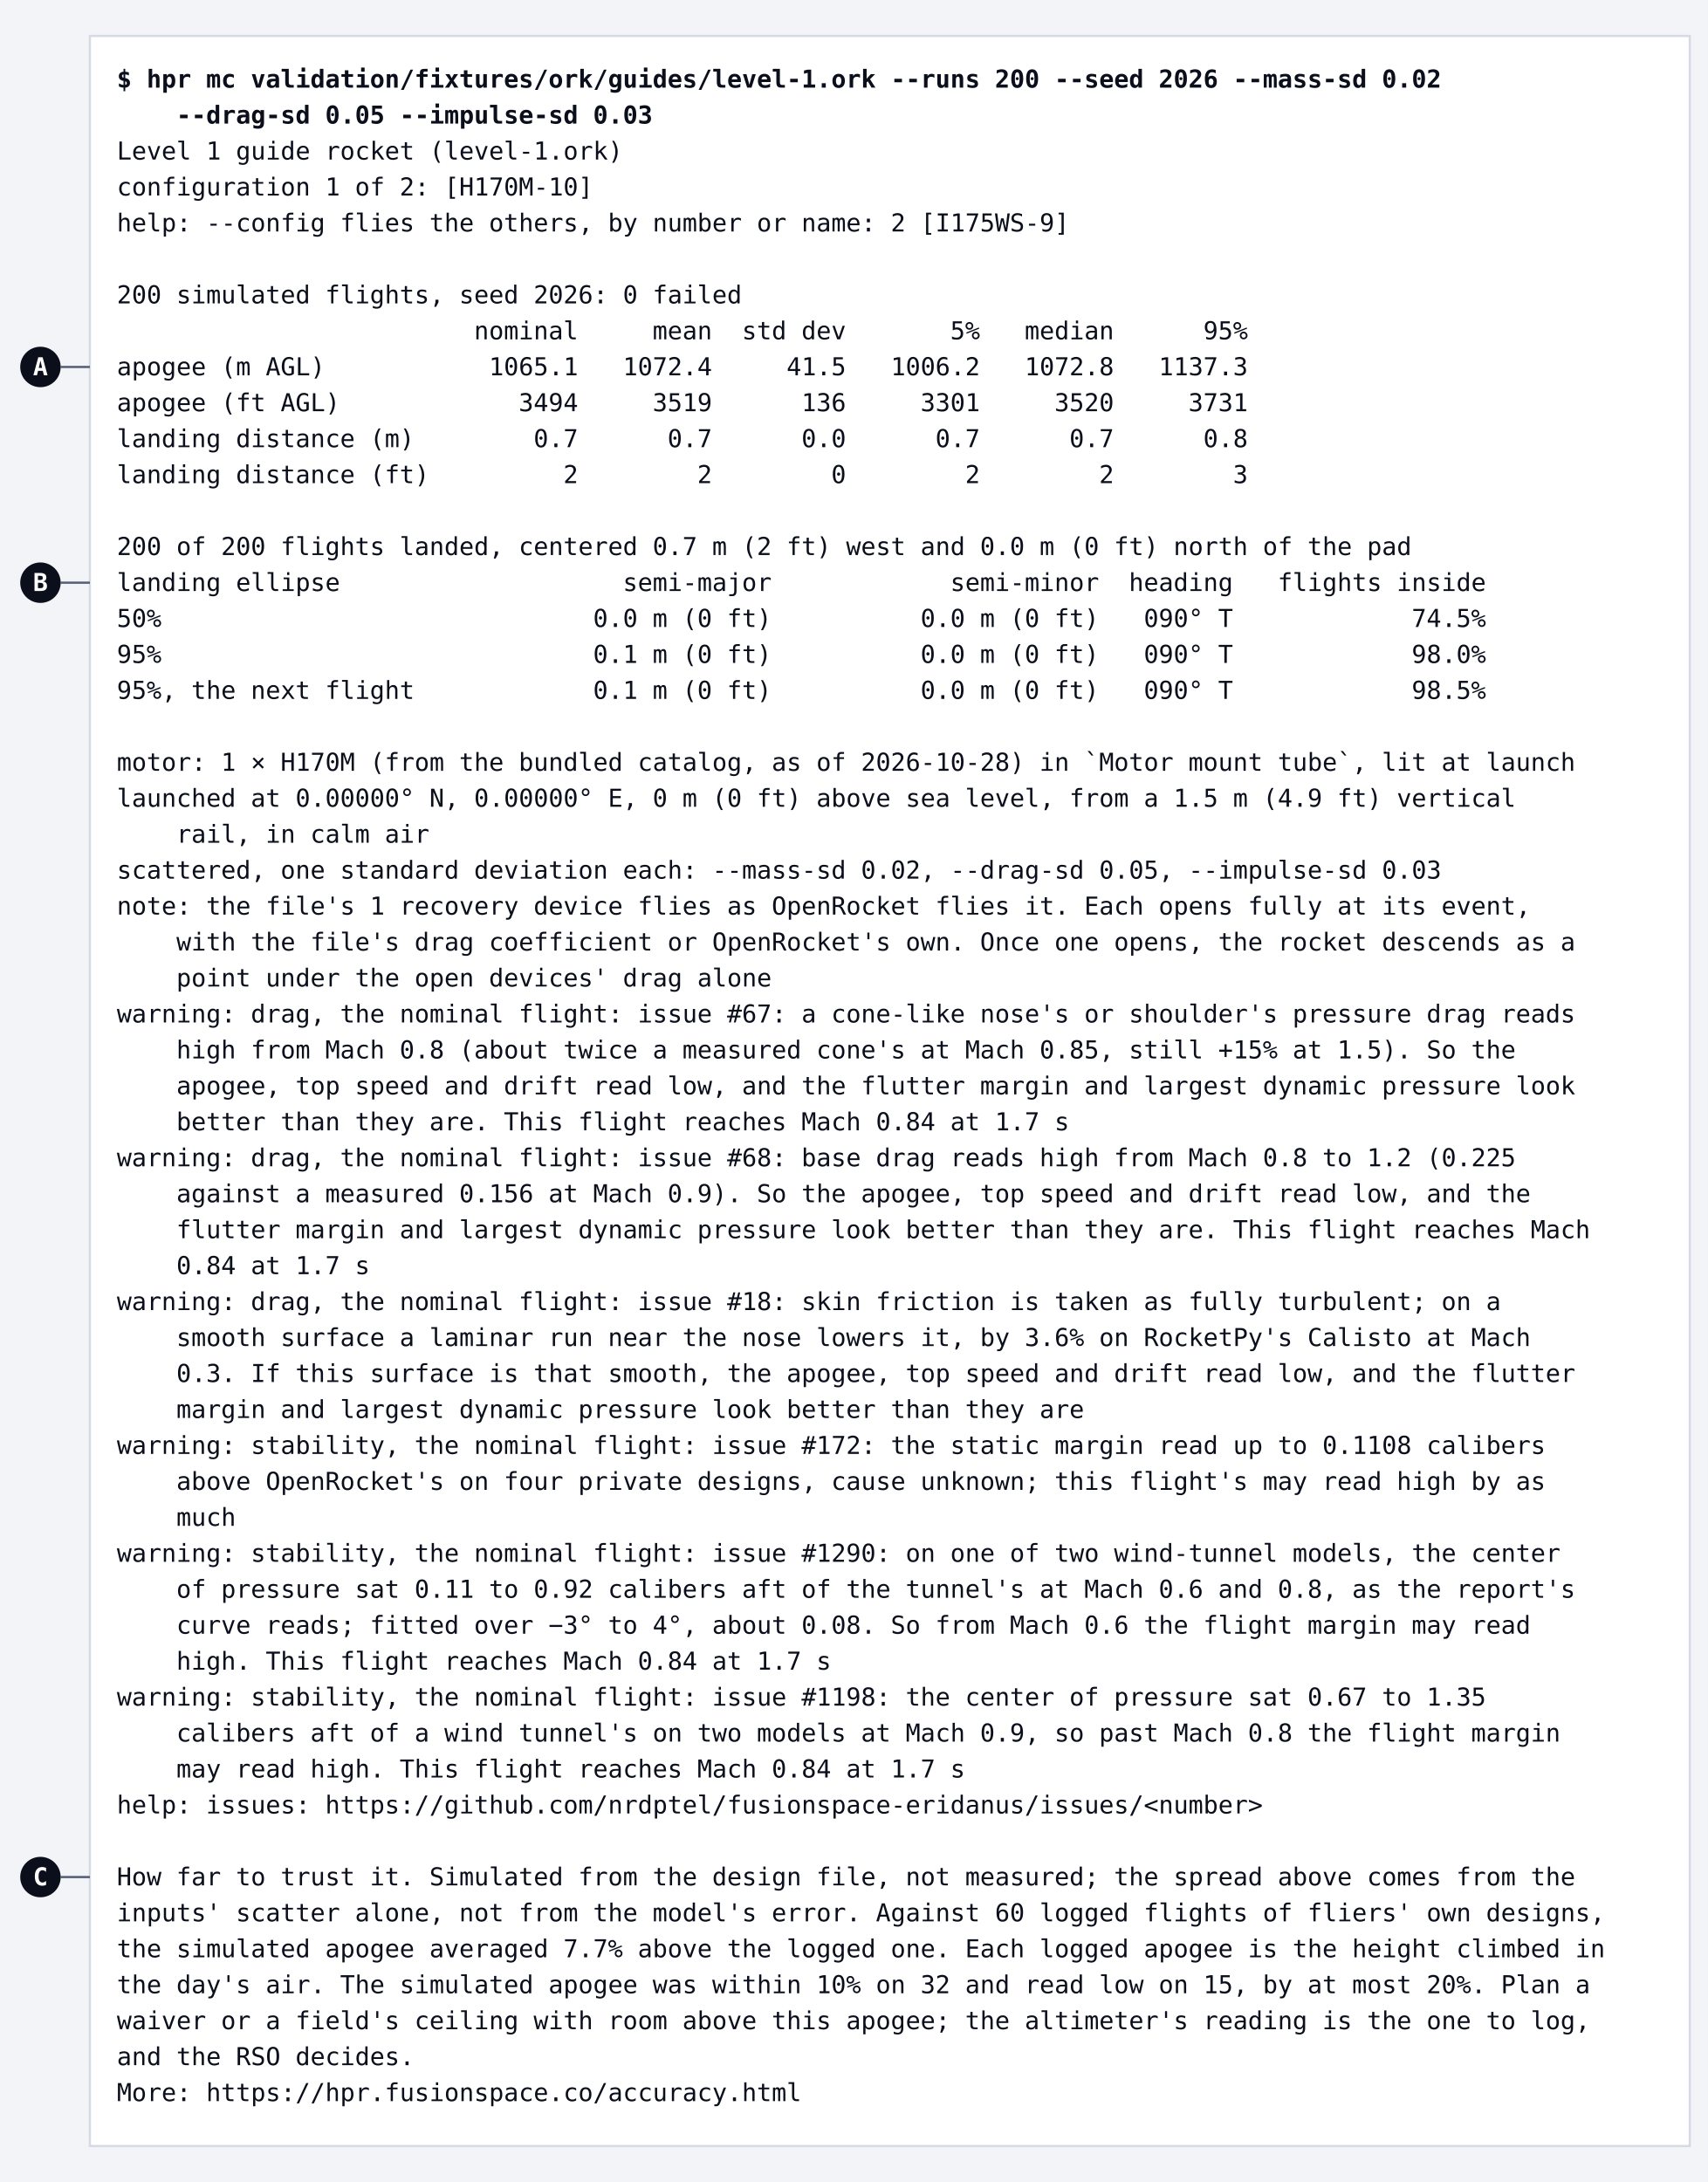
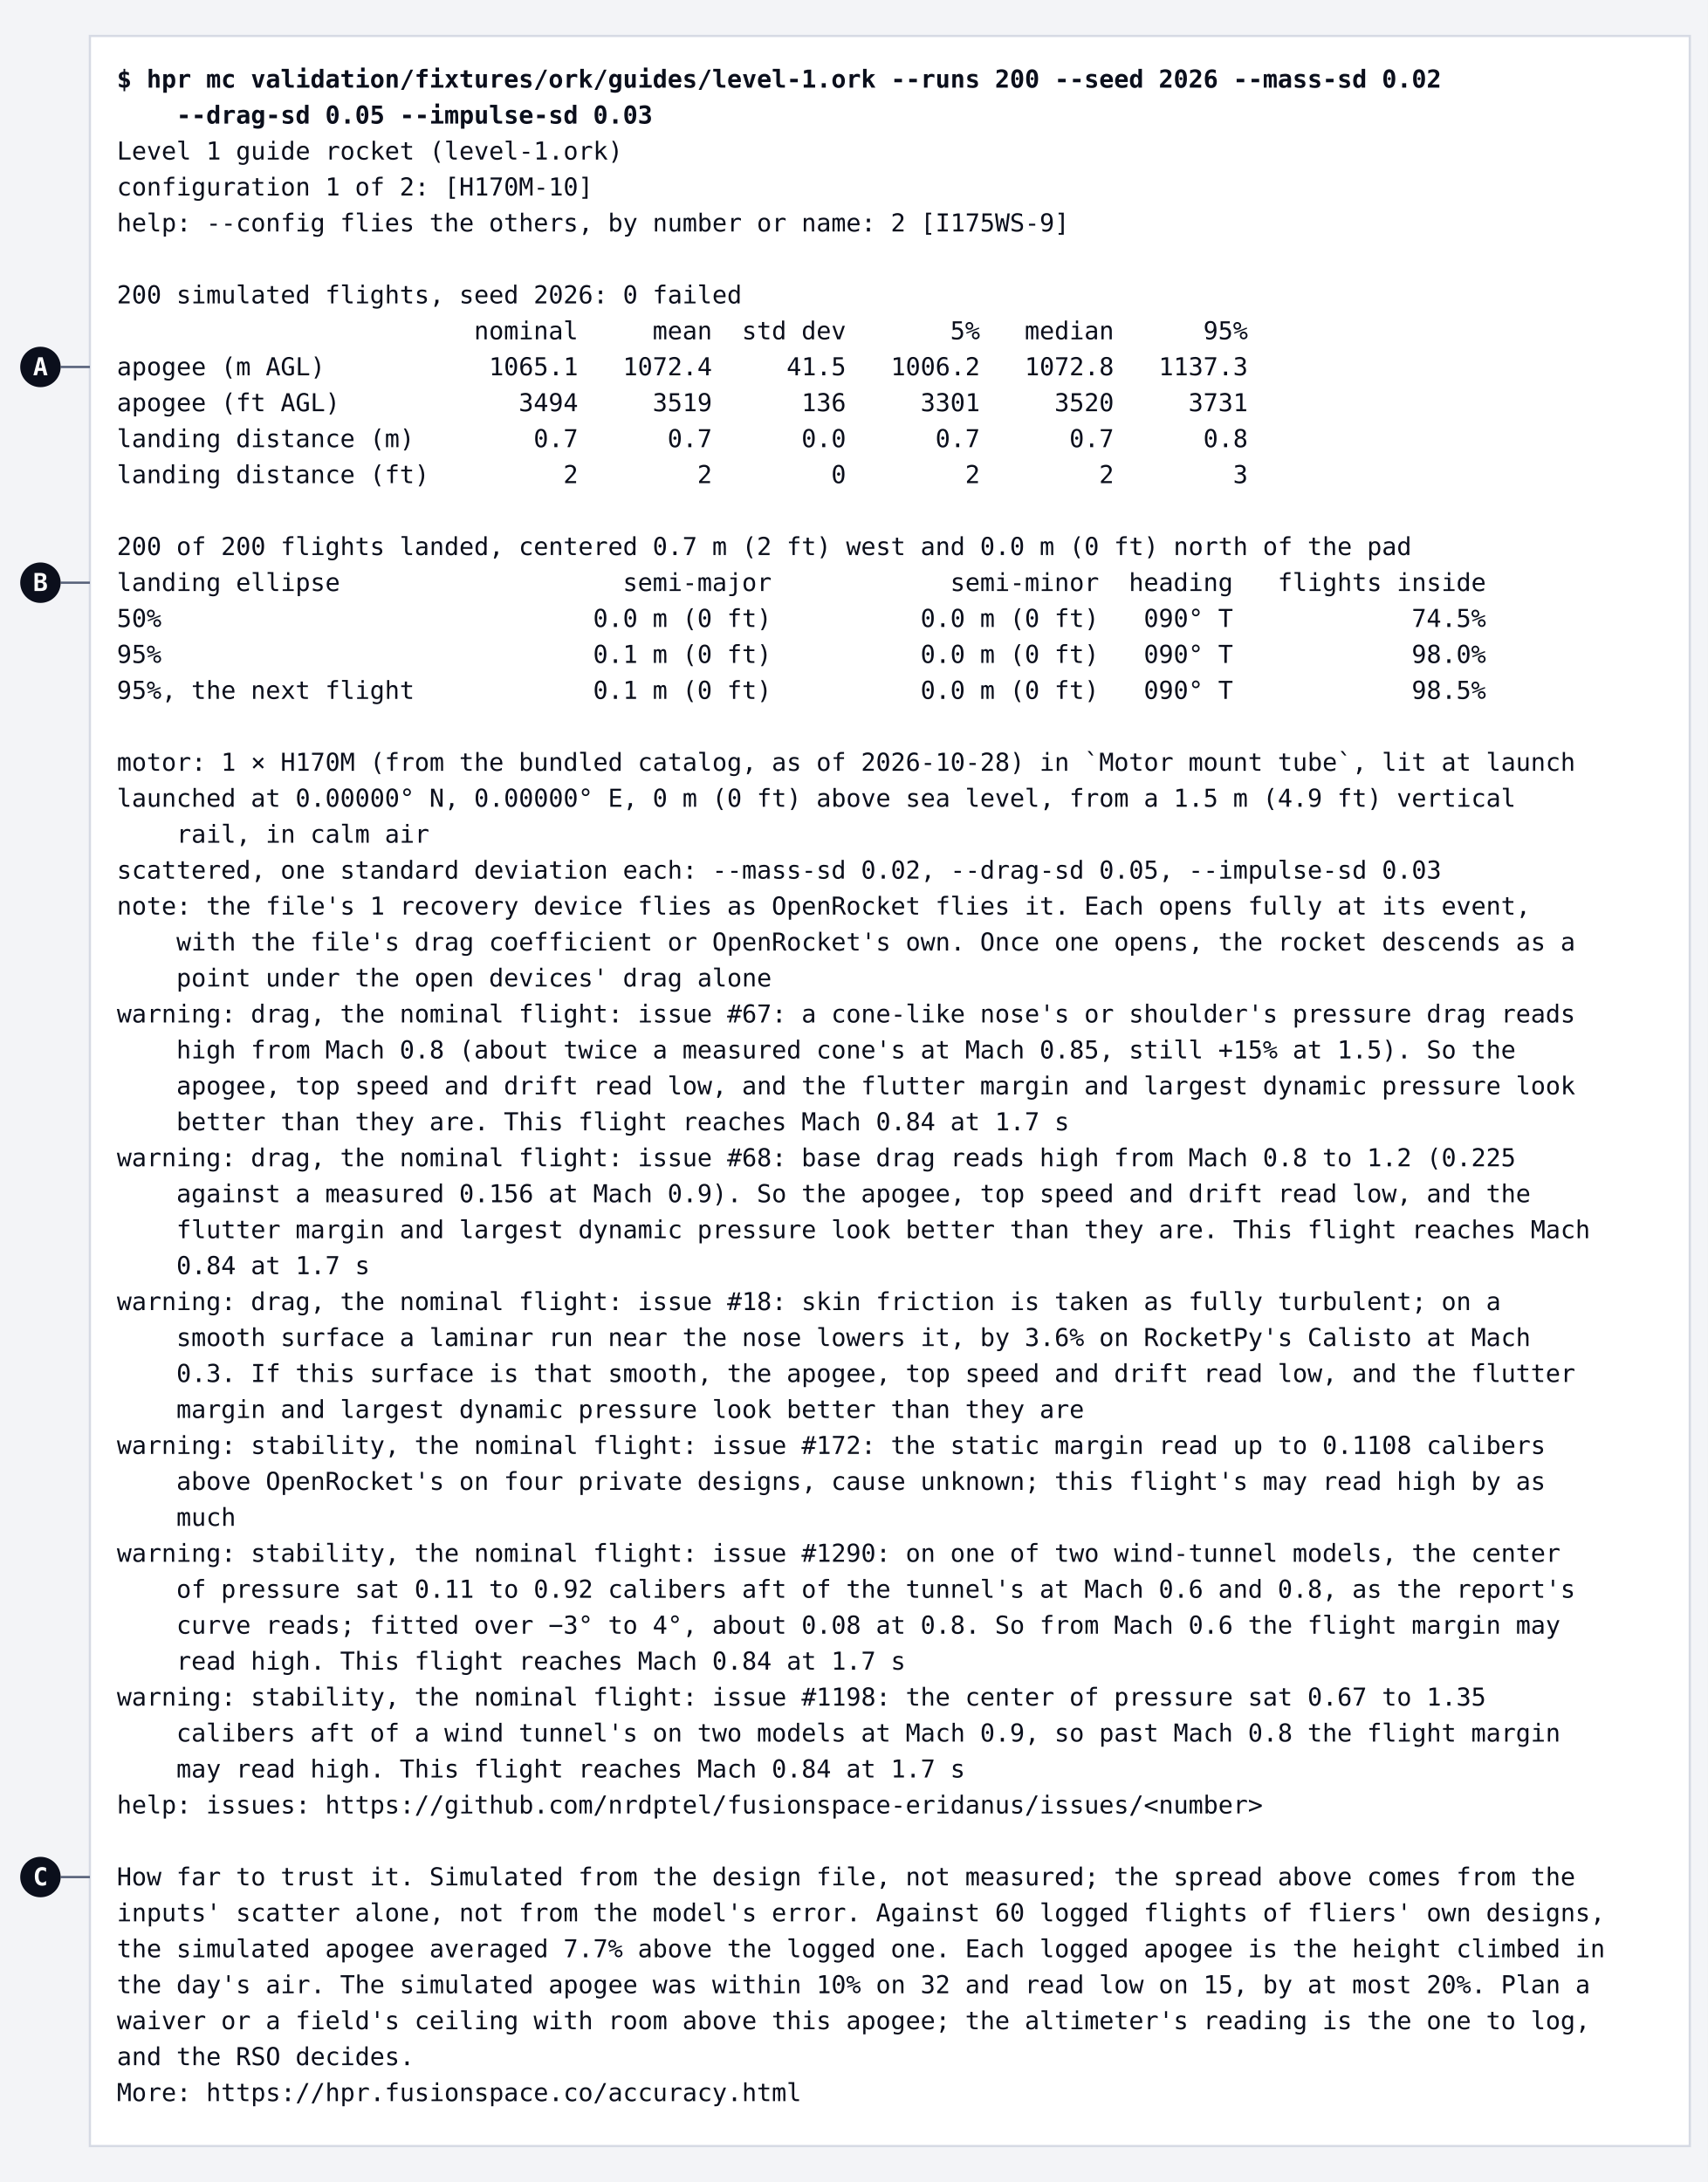
<svg xmlns="http://www.w3.org/2000/svg" width="760" height="971" viewBox="0 0 760 971" font-family="'Cascadia Mono', ui-monospace, Menlo, Consolas, monospace" font-size="11" role="img" aria-labelledby="title" aria-describedby="desc">
  <rect width="760" height="971" fill="#F3F4F7" />
  <rect x="40" y="16" width="712" height="939" fill="#FFFFFF" stroke="#D6DAE4" stroke-width="1" />
  <text x="52" y="39" xml:space="preserve" font-weight="600" fill="#0B0F1C">$ hpr mc validation/fixtures/ork/guides/level-1.ork --runs 200 --seed 2026 --mass-sd 0.02</text>
  <text x="52" y="55" xml:space="preserve" font-weight="600" fill="#0B0F1C">    --drag-sd 0.05 --impulse-sd 0.03</text>
  <text x="52" y="71" xml:space="preserve" fill="#0B0F1C">Level 1 guide rocket (level-1.ork)</text>
  <text x="52" y="87" xml:space="preserve" fill="#0B0F1C">configuration 1 of 2: [H170M-10]</text>
  <text x="52" y="103" xml:space="preserve" fill="#0B0F1C">help: --config flies the others, by number or name: 2 [I175WS-9]</text>
  <text x="52" y="135" xml:space="preserve" fill="#0B0F1C">200 simulated flights, seed 2026: 0 failed</text>
  <text x="52" y="151" xml:space="preserve" fill="#0B0F1C">                        nominal     mean  std dev       5%   median      95%</text>
  <text x="52" y="167" xml:space="preserve" fill="#0B0F1C">apogee (m AGL)           1065.1   1072.4     41.5   1006.2   1072.8   1137.3</text>
  <text x="52" y="183" xml:space="preserve" fill="#0B0F1C">apogee (ft AGL)            3494     3519      136     3301     3520     3731</text>
  <text x="52" y="199" xml:space="preserve" fill="#0B0F1C">landing distance (m)        0.7      0.7      0.0      0.7      0.7      0.8</text>
  <text x="52" y="215" xml:space="preserve" fill="#0B0F1C">landing distance (ft)         2        2        0        2        2        3</text>
  <text x="52" y="247" xml:space="preserve" fill="#0B0F1C">200 of 200 flights landed, centered 0.7 m (2 ft) west and 0.0 m (0 ft) north of the pad</text>
  <text x="52" y="263" xml:space="preserve" fill="#0B0F1C">landing ellipse                   semi-major            semi-minor  heading   flights inside</text>
  <text x="52" y="279" xml:space="preserve" fill="#0B0F1C">50%                             0.0 m (0 ft)          0.0 m (0 ft)   090° T            74.5%</text>
  <text x="52" y="295" xml:space="preserve" fill="#0B0F1C">95%                             0.1 m (0 ft)          0.0 m (0 ft)   090° T            98.0%</text>
  <text x="52" y="311" xml:space="preserve" fill="#0B0F1C">95%, the next flight            0.1 m (0 ft)          0.0 m (0 ft)   090° T            98.5%</text>
  <text x="52" y="343" xml:space="preserve" fill="#0B0F1C">motor: 1 × H170M (from the bundled catalog, as of 2026-10-28) in `Motor mount tube`, lit at launch</text>
  <text x="52" y="359" xml:space="preserve" fill="#0B0F1C">launched at 0.00000° N, 0.00000° E, 0 m (0 ft) above sea level, from a 1.5 m (4.9 ft) vertical</text>
  <text x="52" y="375" xml:space="preserve" fill="#0B0F1C">    rail, in calm air</text>
  <text x="52" y="391" xml:space="preserve" fill="#0B0F1C">scattered, one standard deviation each: --mass-sd 0.02, --drag-sd 0.05, --impulse-sd 0.03</text>
  <text x="52" y="407" xml:space="preserve" fill="#0B0F1C">note: the file's 1 recovery device flies as OpenRocket flies it. Each opens fully at its event,</text>
  <text x="52" y="423" xml:space="preserve" fill="#0B0F1C">    with the file's drag coefficient or OpenRocket's own. Once one opens, the rocket descends as a</text>
  <text x="52" y="439" xml:space="preserve" fill="#0B0F1C">    point under the open devices' drag alone</text>
  <text x="52" y="455" xml:space="preserve" fill="#0B0F1C">warning: drag, the nominal flight: issue #67: a cone-like nose's or shoulder's pressure drag reads</text>
  <text x="52" y="471" xml:space="preserve" fill="#0B0F1C">    high from Mach 0.8 (about twice a measured cone's at Mach 0.85, still +15% at 1.5). So the</text>
  <text x="52" y="487" xml:space="preserve" fill="#0B0F1C">    apogee, top speed and drift read low, and the flutter margin and largest dynamic pressure look</text>
  <text x="52" y="503" xml:space="preserve" fill="#0B0F1C">    better than they are. This flight reaches Mach 0.84 at 1.7 s</text>
  <text x="52" y="519" xml:space="preserve" fill="#0B0F1C">warning: drag, the nominal flight: issue #68: base drag reads high from Mach 0.8 to 1.2 (0.225</text>
  <text x="52" y="535" xml:space="preserve" fill="#0B0F1C">    against a measured 0.156 at Mach 0.9). So the apogee, top speed and drift read low, and the</text>
  <text x="52" y="551" xml:space="preserve" fill="#0B0F1C">    flutter margin and largest dynamic pressure look better than they are. This flight reaches Mach</text>
  <text x="52" y="567" xml:space="preserve" fill="#0B0F1C">    0.84 at 1.7 s</text>
  <text x="52" y="583" xml:space="preserve" fill="#0B0F1C">warning: drag, the nominal flight: issue #18: skin friction is taken as fully turbulent; on a</text>
  <text x="52" y="599" xml:space="preserve" fill="#0B0F1C">    smooth surface a laminar run near the nose lowers it, by 3.6% on RocketPy's Calisto at Mach</text>
  <text x="52" y="615" xml:space="preserve" fill="#0B0F1C">    0.3. If this surface is that smooth, the apogee, top speed and drift read low, and the flutter</text>
  <text x="52" y="631" xml:space="preserve" fill="#0B0F1C">    margin and largest dynamic pressure look better than they are</text>
  <text x="52" y="647" xml:space="preserve" fill="#0B0F1C">warning: stability, the nominal flight: issue #172: the static margin read up to 0.1108 calibers</text>
  <text x="52" y="663" xml:space="preserve" fill="#0B0F1C">    above OpenRocket's on four private designs, cause unknown; this flight's may read high by as</text>
  <text x="52" y="679" xml:space="preserve" fill="#0B0F1C">    much</text>
  <text x="52" y="695" xml:space="preserve" fill="#0B0F1C">warning: stability, the nominal flight: issue #1290: on one of two wind-tunnel models, the center</text>
  <text x="52" y="711" xml:space="preserve" fill="#0B0F1C">    of pressure sat 0.11 to 0.92 calibers aft of the tunnel's at Mach 0.6 and 0.8, as the report's</text>
-   <text x="52" y="727" xml:space="preserve" fill="#0B0F1C">    curve reads; fitted over −3° to 4°, about 0.08. So from Mach 0.6 the flight margin may read</text>
-   <text x="52" y="743" xml:space="preserve" fill="#0B0F1C">    high. This flight reaches Mach 0.84 at 1.7 s</text>
+   <text x="52" y="727" xml:space="preserve" fill="#0B0F1C">    curve reads; fitted over −3° to 4°, about 0.08 at 0.8. So from Mach 0.6 the flight margin may</text>
+   <text x="52" y="743" xml:space="preserve" fill="#0B0F1C">    read high. This flight reaches Mach 0.84 at 1.7 s</text>
  <text x="52" y="759" xml:space="preserve" fill="#0B0F1C">warning: stability, the nominal flight: issue #1198: the center of pressure sat 0.67 to 1.35</text>
  <text x="52" y="775" xml:space="preserve" fill="#0B0F1C">    calibers aft of a wind tunnel's on two models at Mach 0.9, so past Mach 0.8 the flight margin</text>
  <text x="52" y="791" xml:space="preserve" fill="#0B0F1C">    may read high. This flight reaches Mach 0.84 at 1.7 s</text>
  <text x="52" y="807" xml:space="preserve" fill="#0B0F1C">help: issues: https://github.com/nrdptel/fusionspace-eridanus/issues/&lt;number&gt;</text>
  <text x="52" y="839" xml:space="preserve" fill="#0B0F1C">How far to trust it. Simulated from the design file, not measured; the spread above comes from the</text>
  <text x="52" y="855" xml:space="preserve" fill="#0B0F1C">inputs' scatter alone, not from the model's error. Against 60 logged flights of fliers' own designs,</text>
  <text x="52" y="871" xml:space="preserve" fill="#0B0F1C">the simulated apogee averaged 7.7% above the logged one. Each logged apogee is the height climbed in</text>
  <text x="52" y="887" xml:space="preserve" fill="#0B0F1C">the day's air. The simulated apogee was within 10% on 32 and read low on 15, by at most 20%. Plan a</text>
  <text x="52" y="903" xml:space="preserve" fill="#0B0F1C">waiver or a field's ceiling with room above this apogee; the altimeter's reading is the one to log,</text>
  <text x="52" y="919" xml:space="preserve" fill="#0B0F1C">and the RSO decides.</text>
  <text x="52" y="935" xml:space="preserve" fill="#0B0F1C">More: https://hpr.fusionspace.co/accuracy.html</text>
  <line x1="27" y1="163.3" x2="40" y2="163.3" stroke="#566079" stroke-width="1" />
  <circle cx="18" cy="163.3" r="9" fill="#0B0F1C" />
  <text x="18" y="167.0" text-anchor="middle" font-weight="600" fill="#FFFFFF">A</text>
  <line x1="27" y1="259.3" x2="40" y2="259.3" stroke="#566079" stroke-width="1" />
  <circle cx="18" cy="259.3" r="9" fill="#0B0F1C" />
  <text x="18" y="263.0" text-anchor="middle" font-weight="600" fill="#FFFFFF">B</text>
  <line x1="27" y1="835.3" x2="40" y2="835.3" stroke="#566079" stroke-width="1" />
  <circle cx="18" cy="835.3" r="9" fill="#0B0F1C" />
  <text x="18" y="839.0" text-anchor="middle" font-weight="600" fill="#FFFFFF">C</text>
</svg>
